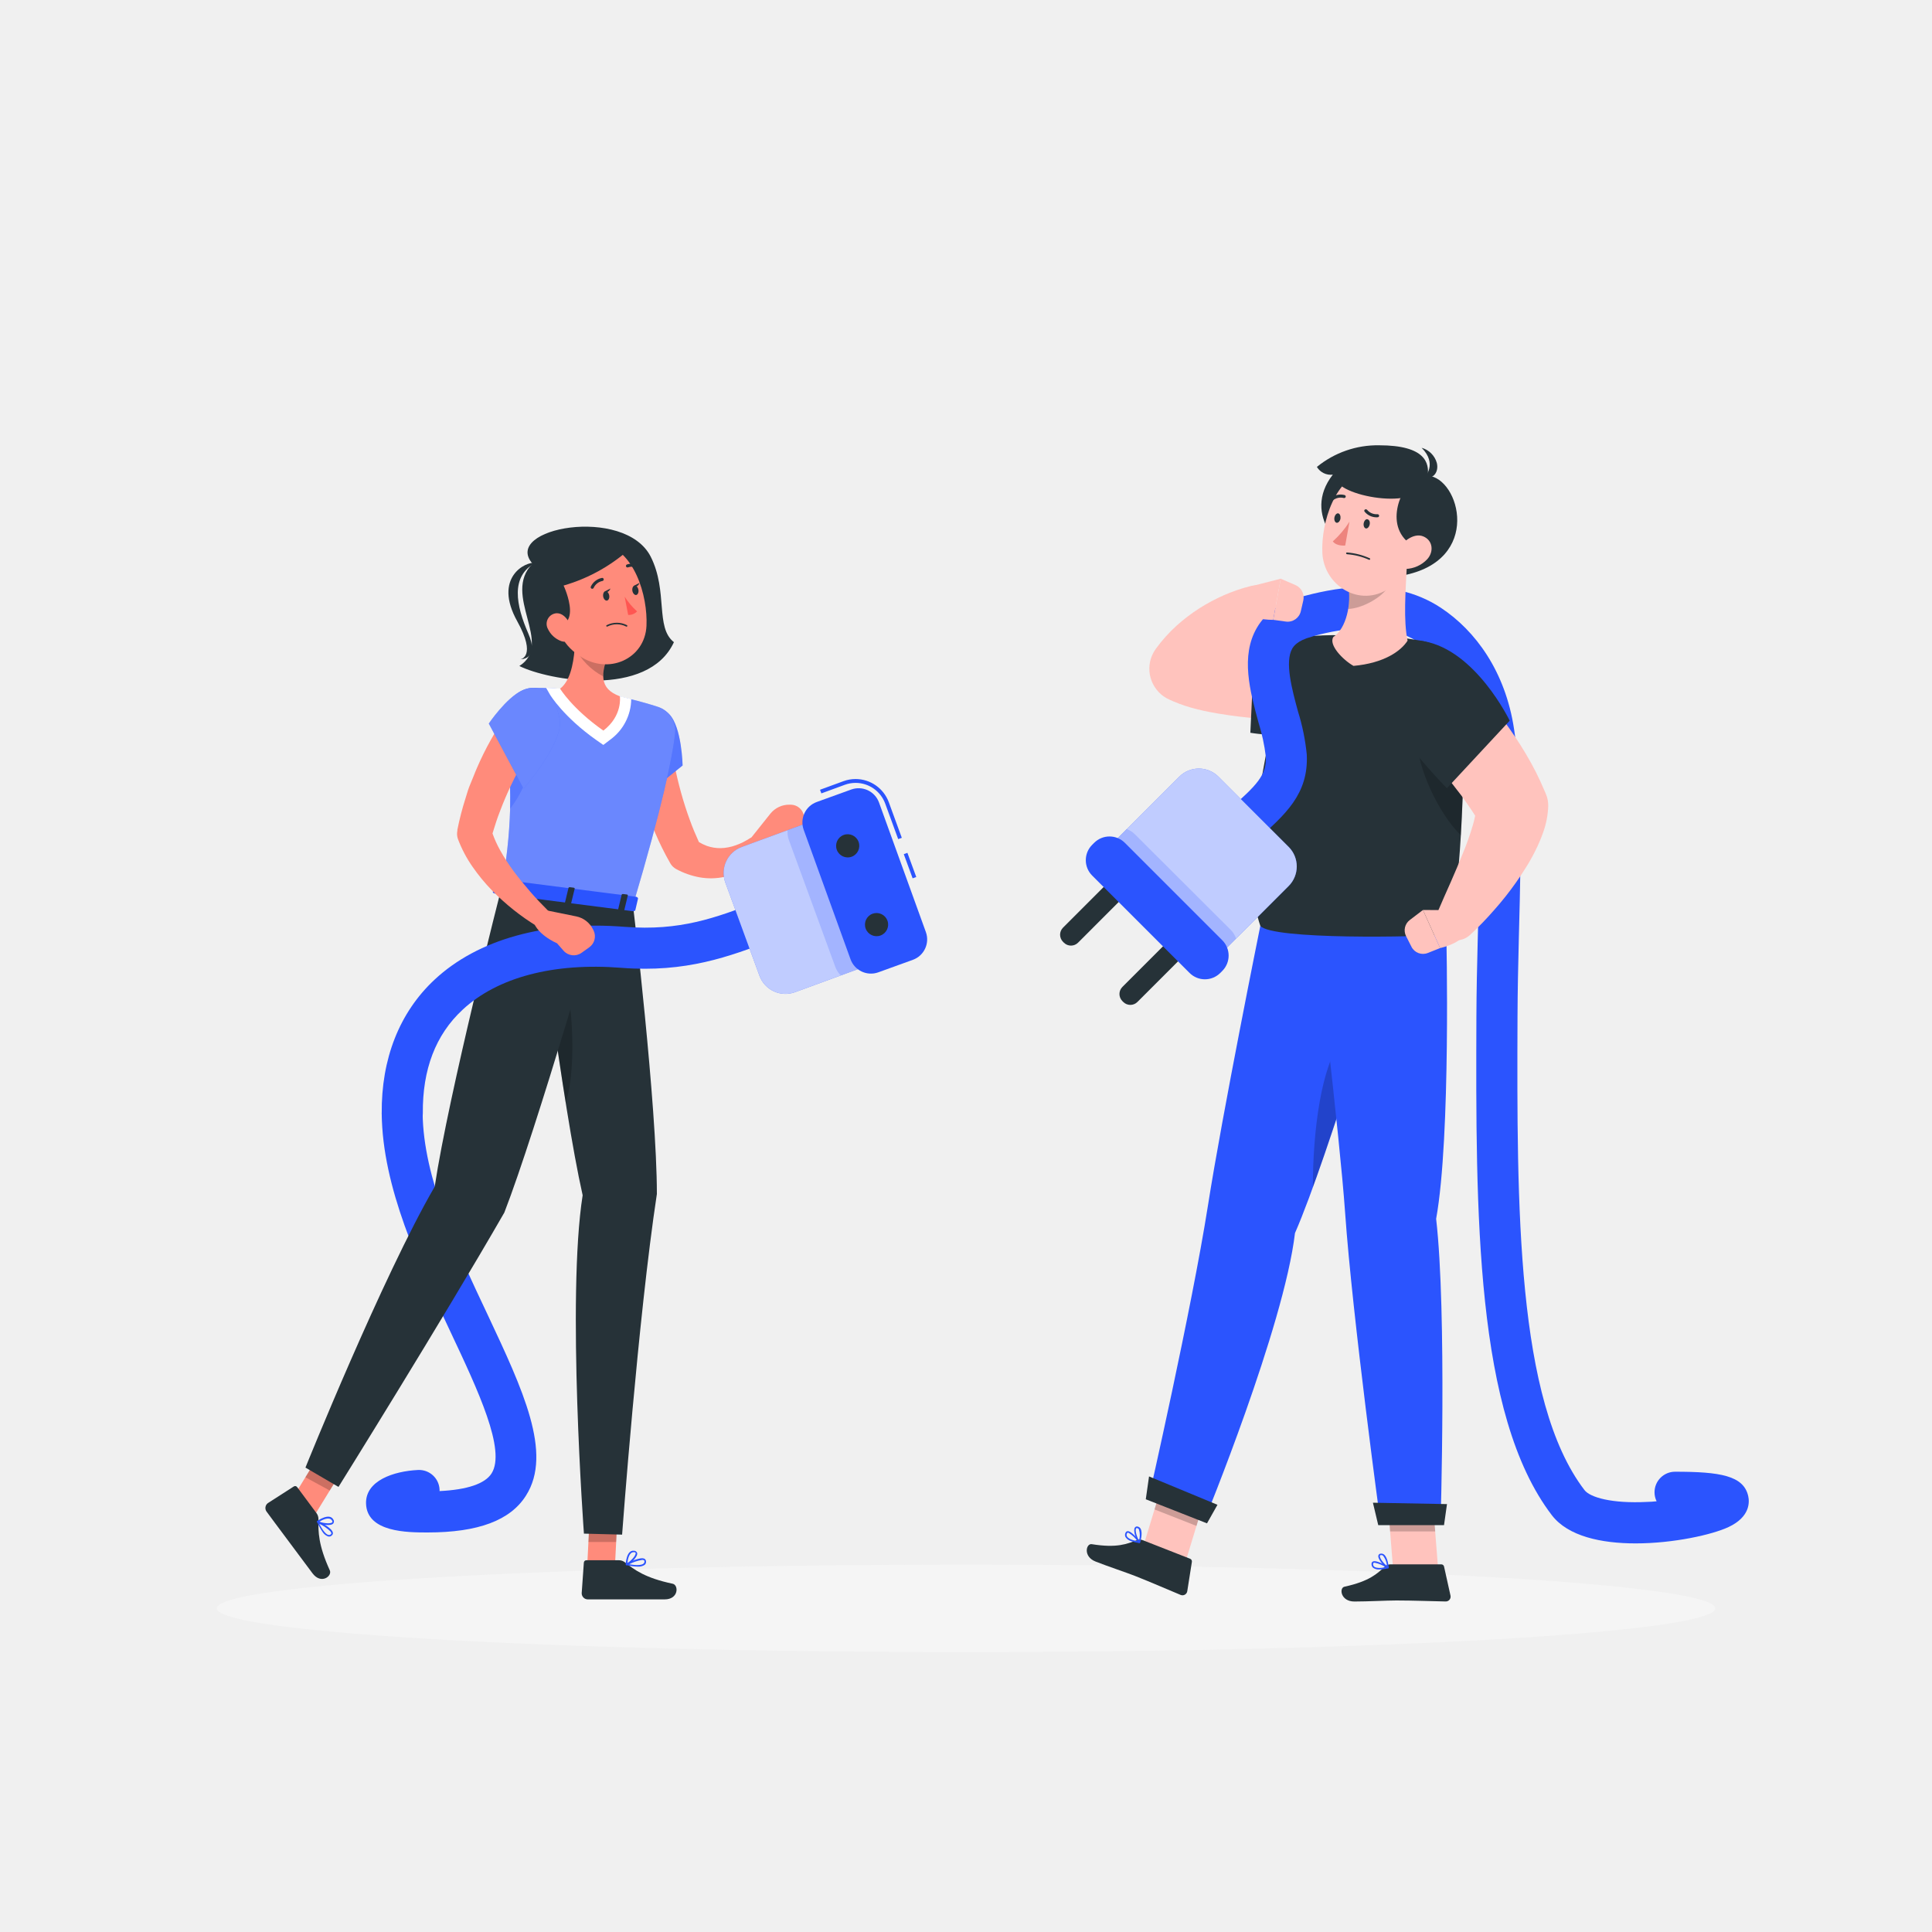
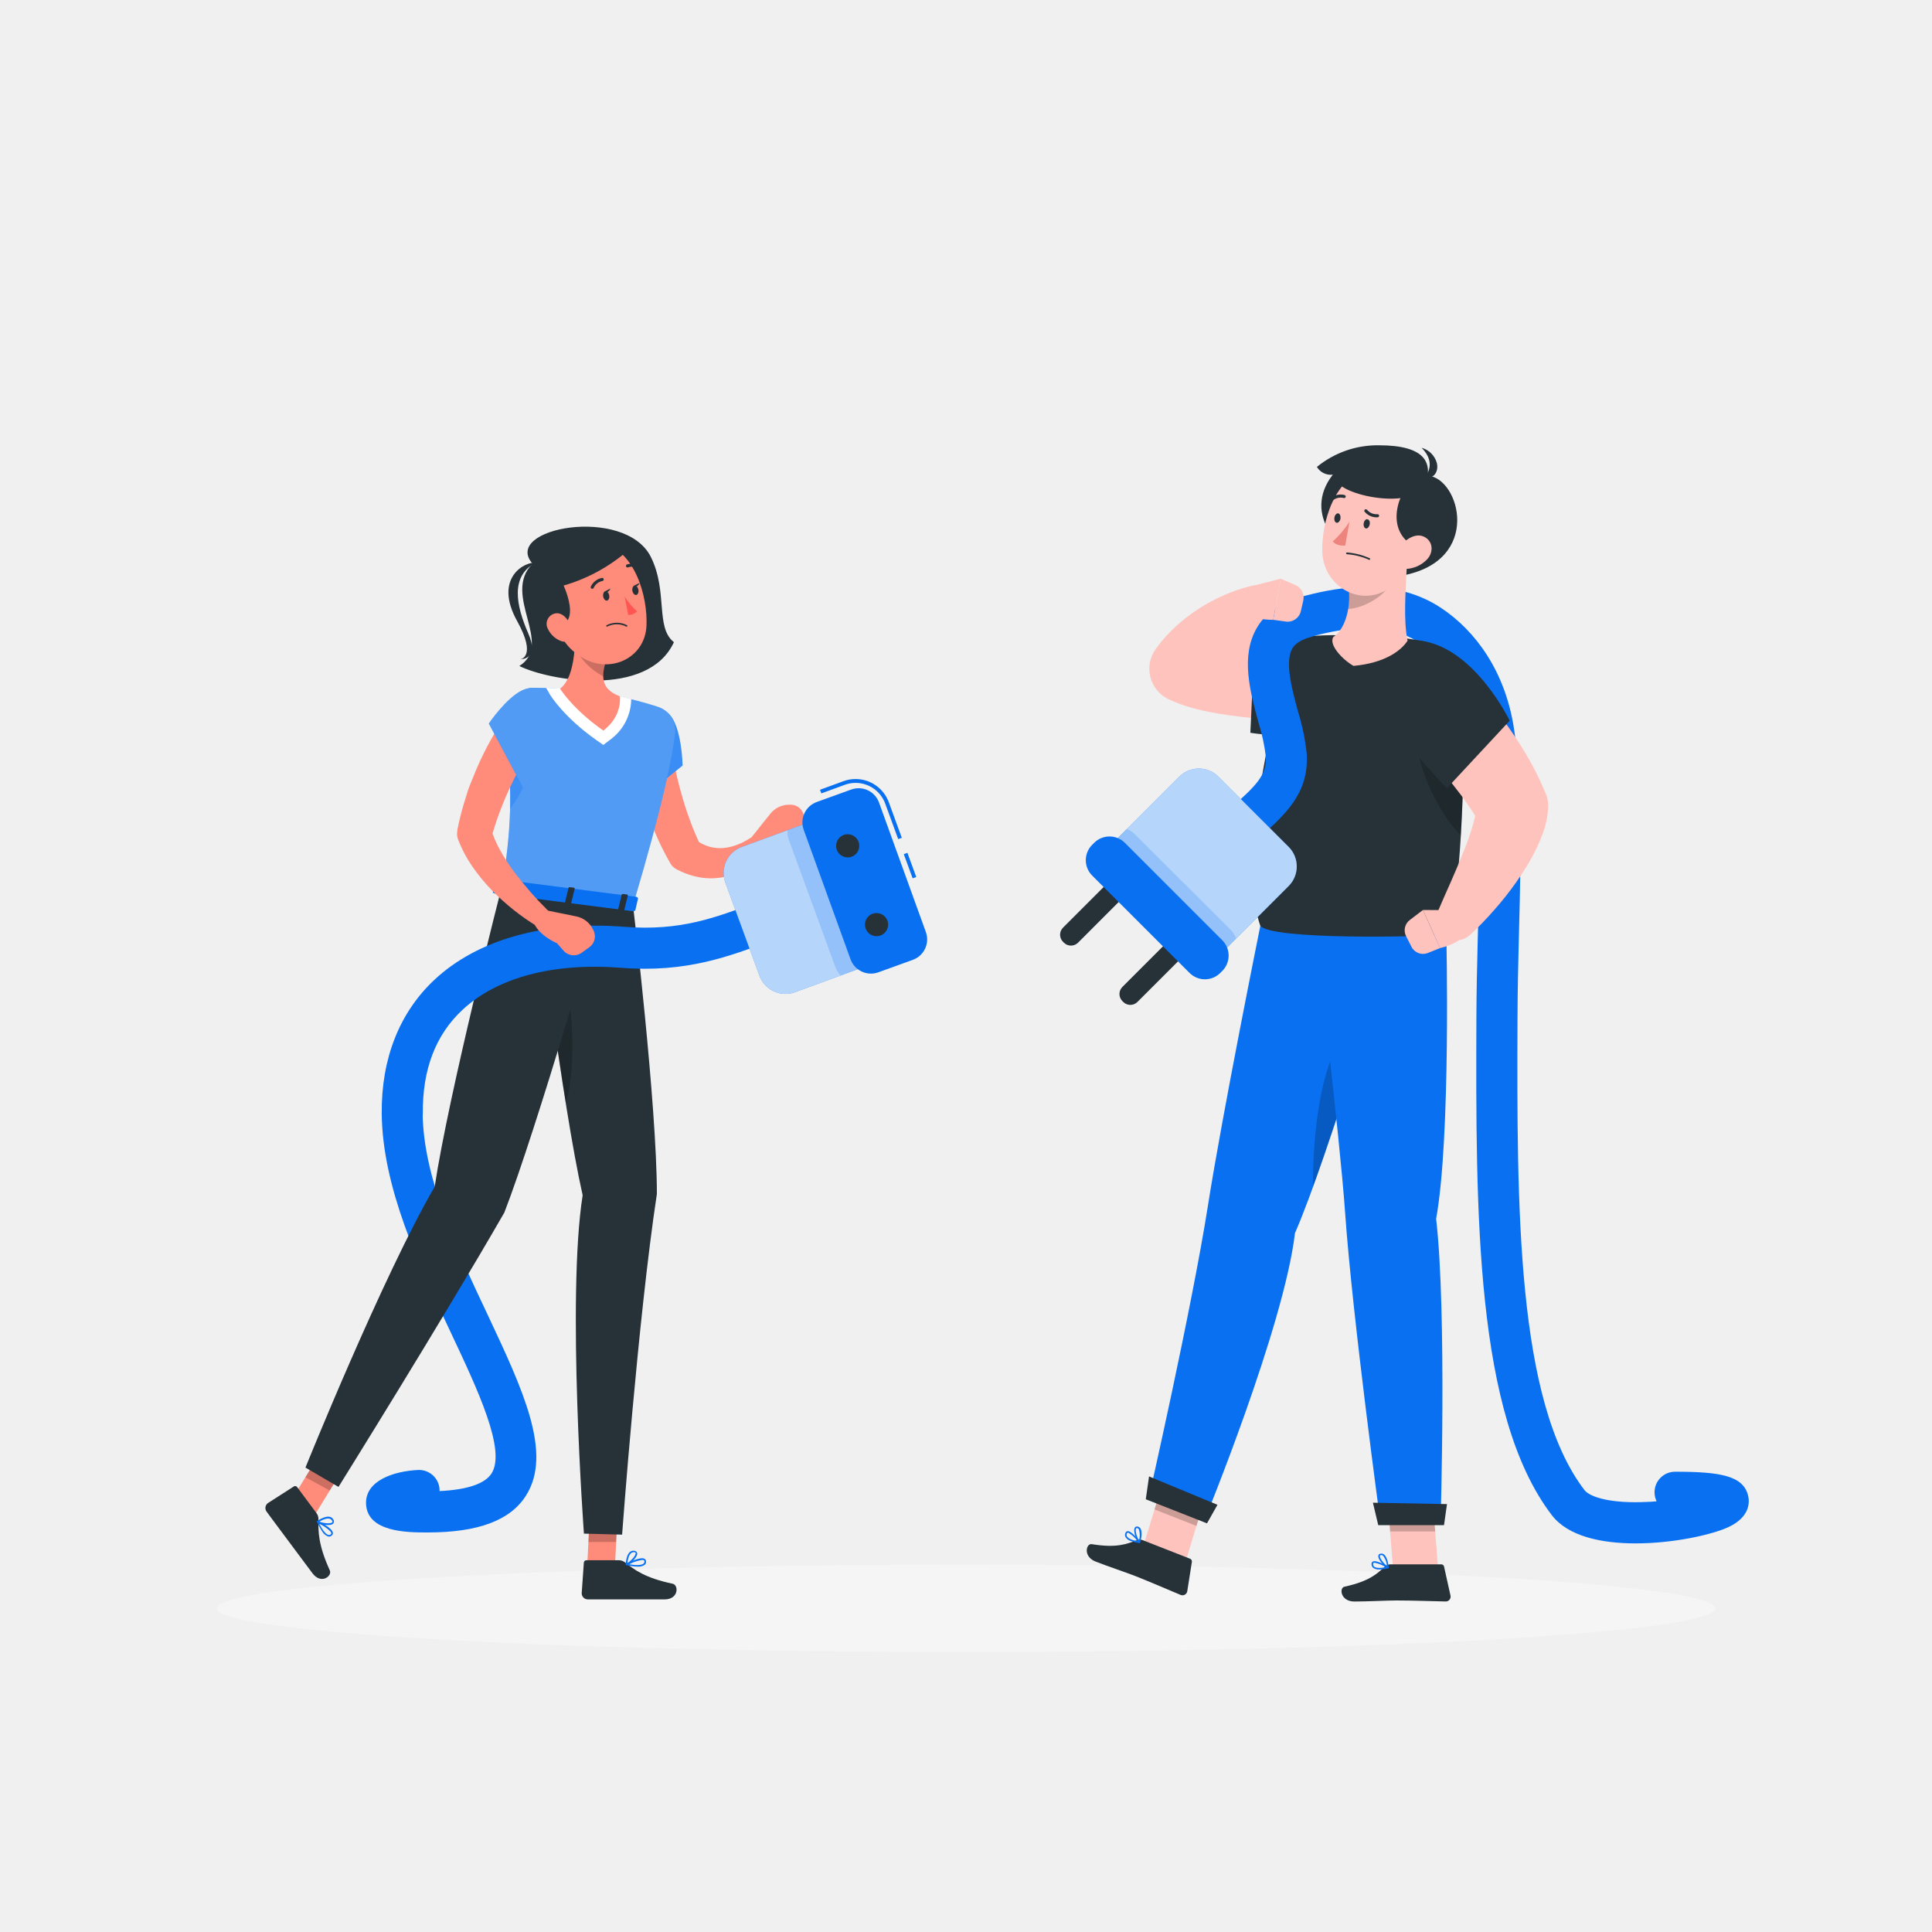
<svg xmlns="http://www.w3.org/2000/svg" viewBox="0 0 500 500">
-   <g id="freepik--Shadow--inject-31">
-     <ellipse id="freepik--path--inject-31" cx="250" cy="416.24" rx="193.89" ry="11.32" style="fill:#f5f5f5" />
+   <g id="freepik--Shadow--inject-93">
+     <ellipse id="freepik--path--inject-93" cx="250" cy="416.24" rx="193.89" ry="11.32" style="fill:#f5f5f5" />
  </g>
-   <g id="freepik--character-1--inject-31">
+   <g id="freepik--character-1--inject-93">
    <path d="M137.82,145.88c-8.06,8.11,5.64,20.7-3.41,26.48,7.39,3.71,33.29,8.42,40-6.17-4.89-3.8-1.49-13.14-6-22.11C161.66,130.78,129.76,136.67,137.82,145.88Z" style="fill:#263238" />
    <path d="M138.55,145.67c-2.51-.42-11,3.8-4.68,15.13,5.09,9.16.85,9.81.85,9.81s5,.14,2-6.67C133.54,156.67,132.05,149.13,138.55,145.67Z" style="fill:#263238" />
    <path d="M198,217.61a2.46,2.46,0,0,0-3.3-1l-.59.31c-.19.1-.55.34-.84.51s-.63.36-.95.52a15.54,15.54,0,0,1-1.95.82,12.28,12.28,0,0,1-3.85.73,10.57,10.57,0,0,1-3.55-.57,12.76,12.76,0,0,1-2.09-1c-.86-1.9-1.68-3.82-2.38-5.8-.85-2.31-1.6-4.67-2.26-7.06s-1.24-4.81-1.72-7.24c-.25-1.21-.47-2.43-.67-3.64l-.27-1.81c-.09-.58-.17-1.24-.22-1.7l0-.2a5,5,0,0,0-10,1c.07.85.13,1.5.22,2.21s.19,1.39.29,2.08c.22,1.38.47,2.74.75,4.1a76.87,76.87,0,0,0,2.1,8c.39,1.32.87,2.62,1.32,3.93s1,2.59,1.57,3.86a72.36,72.36,0,0,0,3.71,7.49l.12.22a3.89,3.89,0,0,0,1.55,1.54,20.26,20.26,0,0,0,6.05,2.14,16.83,16.83,0,0,0,6.56-.14,17.3,17.3,0,0,0,8.09-4.39c.37-.34.72-.69,1-1.06s.62-.72,1-1.24A2.46,2.46,0,0,0,198,217.61Z" style="fill:#ff8b7b" />
    <path d="M204.65,208.25h-.29a6.23,6.23,0,0,0-5,2.34l-4.83,6.06,0,4.14c3.88,1.54,8.8-2.61,8.8-2.61l2.49-.63a3.49,3.49,0,0,0,2.61-3.88l-.36-2.43A3.48,3.48,0,0,0,204.65,208.25Z" style="fill:#ff8b7b" />
-     <path d="M173.23,184.88c3.23,3.32,3.43,13.23,3.43,13.23l-12.92,10.4s-5.31-14.7-2.37-19.89C163.86,184.22,169.11,180.65,173.23,184.88Z" style="fill:#2B54FE" />
+     <path d="M173.23,184.88c3.23,3.32,3.43,13.23,3.43,13.23l-12.92,10.4s-5.31-14.7-2.37-19.89C163.86,184.22,169.11,180.65,173.23,184.88Z" style="fill:#0971F1" />
    <g style="opacity:0.2">
      <path d="M173.23,184.88c3.23,3.32,3.43,13.23,3.43,13.23l-12.92,10.4s-5.31-14.7-2.37-19.89C163.86,184.22,169.11,180.65,173.23,184.88Z" style="fill:#fff" />
    </g>
    <polygon points="151.85 407.67 158.99 408.45 159.97 389.05 152.83 388.26 151.85 407.67" style="fill:#ff8b7b" />
    <path d="M160.16,403.79h-8.39a.65.65,0,0,0-.67.61l-.56,7.93a1.59,1.59,0,0,0,1.55,1.59c3.54,0,3.58,0,8,0H172c3.66,0,3.67-3.71,2.09-4.05-7.11-1.5-9.88-3.58-12.39-5.56A2.5,2.5,0,0,0,160.16,403.79Z" style="fill:#263238" />
    <polygon points="159.97 389.06 159.46 399.06 152.28 399.06 152.83 388.27 159.97 389.06" style="opacity:0.2" />
    <path d="M163.82,234.27S170,286,170,309c-4.87,32-9,88.16-9,88.16l-9.88-.26s-4.49-61.16-.33-87.57c-5.33-23.66-11.91-78.26-11.91-78.26Z" style="fill:#263238" />
    <path d="M144.77,248.67a29.51,29.51,0,0,0-3.42,1.78c1.36,10.21,3.15,23.06,5.05,34.92C149.64,275.61,147.89,254.15,144.77,248.67Z" style="opacity:0.2" />
    <polygon points="74.53 389.66 80.42 393.77 90.58 377.21 84.69 373.1 74.53 389.66" style="fill:#ff8b7b" />
    <path d="M81.91,391.6l-5-6.73a.64.64,0,0,0-.88-.17l-6.7,4.3a1.58,1.58,0,0,0-.35,2.19c2.09,2.85,2.13,2.87,4.76,6.41,1.63,2.17,4.88,6.54,7.12,9.55s5.17.73,4.49-.75c-3-6.59-3-10-2.94-13.24A2.54,2.54,0,0,0,81.91,391.6Z" style="fill:#263238" />
    <polygon points="90.57 377.21 85.34 385.75 79.03 382.31 84.69 373.1 90.57 377.21" style="opacity:0.2" />
-     <path d="M110.66,396.6c-5.11,0-15.75,0-15.93-7.52-.14-5.9,7.16-8.35,13.46-8.65a5.32,5.32,0,0,1,5.57,5.06v.4c7.14-.34,11.76-1.9,13.45-4.56,3.81-6-3.49-21.49-10.54-36.46-8.3-17.61-17.7-37.56-17.88-56.67a5.32,5.32,0,0,1,5.27-5.37h0a5.33,5.33,0,0,1,5.32,5.27c.16,16.78,9,35.61,16.86,52.23,9,19.18,16.85,35.75,9.9,46.7C132.11,393.47,123.76,396.6,110.66,396.6Z" style="fill:#2B54FE" />
+     <path d="M110.66,396.6c-5.11,0-15.75,0-15.93-7.52-.14-5.9,7.16-8.35,13.46-8.65a5.32,5.32,0,0,1,5.57,5.06v.4c7.14-.34,11.76-1.9,13.45-4.56,3.81-6-3.49-21.49-10.54-36.46-8.3-17.61-17.7-37.56-17.88-56.67a5.32,5.32,0,0,1,5.27-5.37h0a5.33,5.33,0,0,1,5.32,5.27c.16,16.78,9,35.61,16.86,52.23,9,19.18,16.85,35.75,9.9,46.7C132.11,393.47,123.76,396.6,110.66,396.6Z" style="fill:#0971F1" />
    <path d="M155.91,233.25s-17.06,59.12-25.39,80.56c-16.14,28.06-42.92,71-42.92,71l-8.55-5s20-49.6,33.45-72.7c3.61-24,17.26-77.26,17.26-77.26Z" style="fill:#263238" />
-     <path d="M83.45,396.43a2.85,2.85,0,0,0,1.48,1.21,1,1,0,0,0,1-.33.7.7,0,0,0,.22-.61c-.12-1.2-3.22-2.76-3.84-3.06a.16.16,0,0,0-.2.07.23.23,0,0,0,0,.25A14.78,14.78,0,0,0,83.45,396.43Zm2.13,0a.83.83,0,0,1,.17.38.24.24,0,0,1-.08.21.69.69,0,0,1-.66.22c-.66-.13-1.53-1.2-2.37-2.89A10.54,10.54,0,0,1,85.58,396.39Z" style="fill:#2B54FE" />
-     <path d="M82.06,394l.06.05c1,.55,3.6,1,4.17.17a.87.87,0,0,0-.05-1c-1-1.77-4,.31-4.13.4a.24.24,0,0,0-.09.2A.33.33,0,0,0,82.06,394Zm3.8-.58a1,1,0,0,1,.08.11c.11.19.13.33.07.41-.33.48-2.25.31-3.37-.13C83.39,393.36,85.14,392.45,85.86,393.42Z" style="fill:#2B54FE" />
-     <path d="M165,405.44a2.89,2.89,0,0,0,1.86-.47,1,1,0,0,0,.31-1,.75.75,0,0,0-.36-.55c-1-.61-4.13.94-4.74,1.26a.17.17,0,0,0-.08.2.27.27,0,0,0,.19.17A13.93,13.93,0,0,0,165,405.44Zm1.24-1.73a.76.76,0,0,1,.41.09c.05,0,.1.07.12.19a.68.68,0,0,1-.22.66c-.49.45-1.87.51-3.73.18A10.42,10.42,0,0,1,166.19,403.71Z" style="fill:#2B54FE" />
-     <path d="M162.18,405.1l.07,0c1-.46,2.95-2.29,2.63-3.24a.87.87,0,0,0-.8-.53c-2-.23-2.14,3.39-2.15,3.54a.24.24,0,0,0,.11.2A.24.24,0,0,0,162.18,405.1Zm1.8-3.4h.14c.21,0,.34.09.37.19.19.55-1.09,2-2.12,2.63C162.46,403.65,162.78,401.7,164,401.7Z" style="fill:#2B54FE" />
-     <path d="M129.76,229.9l34.06,4.36c7.68-25.86,10.21-38.35,10.89-44.36a6.53,6.53,0,0,0-4.52-7c-2-.64-4.58-1.4-7.14-2-.87-.23-1.76-.44-2.63-.64a109.08,109.08,0,0,0-15.46-2c-.77-.07-1.53-.11-2.3-.15-1.51-.08-3-.1-4.36-.1a7.35,7.35,0,0,0-7.33,8c.27,3,.48,5.79.64,8.35.38,6,.5,10.8.41,15A129.36,129.36,0,0,1,129.76,229.9Z" style="fill:#2B54FE" />
+     <path d="M83.45,396.43a2.85,2.85,0,0,0,1.48,1.21,1,1,0,0,0,1-.33.7.7,0,0,0,.22-.61c-.12-1.2-3.22-2.76-3.84-3.06a.16.16,0,0,0-.2.07.23.23,0,0,0,0,.25A14.78,14.78,0,0,0,83.45,396.43Zm2.13,0a.83.83,0,0,1,.17.38.24.24,0,0,1-.08.21.69.69,0,0,1-.66.22c-.66-.13-1.53-1.2-2.37-2.89A10.54,10.54,0,0,1,85.58,396.39Z" style="fill:#0971F1" />
+     <path d="M82.06,394l.06.05c1,.55,3.6,1,4.17.17a.87.87,0,0,0-.05-1c-1-1.77-4,.31-4.13.4a.24.24,0,0,0-.09.2A.33.33,0,0,0,82.06,394Zm3.8-.58a1,1,0,0,1,.08.11c.11.19.13.33.07.41-.33.48-2.25.31-3.37-.13C83.39,393.36,85.14,392.45,85.86,393.42Z" style="fill:#0971F1" />
+     <path d="M165,405.44a2.89,2.89,0,0,0,1.86-.47,1,1,0,0,0,.31-1,.75.75,0,0,0-.36-.55c-1-.61-4.13.94-4.74,1.26a.17.17,0,0,0-.08.2.27.27,0,0,0,.19.17A13.93,13.93,0,0,0,165,405.44Zm1.24-1.73a.76.76,0,0,1,.41.09c.05,0,.1.07.12.19a.68.68,0,0,1-.22.66c-.49.45-1.87.51-3.73.18A10.42,10.42,0,0,1,166.19,403.71Z" style="fill:#0971F1" />
+     <path d="M162.18,405.1l.07,0c1-.46,2.95-2.29,2.63-3.24a.87.87,0,0,0-.8-.53c-2-.23-2.14,3.39-2.15,3.54a.24.24,0,0,0,.11.2A.24.24,0,0,0,162.18,405.1Zm1.8-3.4h.14c.21,0,.34.09.37.19.19.55-1.09,2-2.12,2.63C162.46,403.65,162.78,401.7,164,401.7Z" style="fill:#0971F1" />
+     <path d="M129.76,229.9l34.06,4.36c7.68-25.86,10.21-38.35,10.89-44.36a6.53,6.53,0,0,0-4.52-7c-2-.64-4.58-1.4-7.14-2-.87-.23-1.76-.44-2.63-.64a109.08,109.08,0,0,0-15.46-2c-.77-.07-1.53-.11-2.3-.15-1.51-.08-3-.1-4.36-.1a7.35,7.35,0,0,0-7.33,8c.27,3,.48,5.79.64,8.35.38,6,.5,10.8.41,15A129.36,129.36,0,0,1,129.76,229.9Z" style="fill:#0971F1" />
    <g style="opacity:0.3">
      <path d="M129.76,229.9l34.06,4.36c7.68-25.86,10.21-38.35,10.89-44.36a6.53,6.53,0,0,0-4.52-7c-2-.64-4.58-1.4-7.14-2-.87-.23-1.76-.44-2.63-.64a109.08,109.08,0,0,0-15.46-2c-.77-.07-1.53-.11-2.3-.15-1.51-.08-3-.1-4.36-.1a7.35,7.35,0,0,0-7.33,8c.27,3,.48,5.79.64,8.35.38,6,.5,10.8.41,15A129.36,129.36,0,0,1,129.76,229.9Z" style="fill:#fff" />
    </g>
-     <path d="M132,209.32c4.5-5.82,6.13-12.48,4.67-16.15l-5.08,1.14C132,200.29,132.11,205.11,132,209.32Z" style="fill:#2B54FE;opacity:0.3" />
+     <path d="M132,209.32c4.5-5.82,6.13-12.48,4.67-16.15l-5.08,1.14C132,200.29,132.11,205.11,132,209.32Z" style="fill:#0971F1;opacity:0.3" />
    <path d="M163.05,180.84c-.88-.23-1.76-.44-2.63-.64a110.65,110.65,0,0,0-15.47-2c-.77-.06-1.53-.1-2.29-.14l-1.33-.06,1,1.75c.14.24,3.54,5.8,12,11.78l1.81,1.26,1.74-1.33a13.14,13.14,0,0,0,5.48-10.53Z" style="fill:#fff" />
    <path d="M148.71,167.92c-.32,4.21-1.31,8.5-3.76,10.3,0,0,3.12,5.19,11.2,10.86,5.06-3.87,4.27-8.88,4.27-8.88-5.38-2-5-5.73-2.73-11.68l-4.2-2.26A2.75,2.75,0,0,0,148.71,167.92Z" style="fill:#ff8b7b" />
    <path d="M153.49,166.26a2.75,2.75,0,0,0-4.73,1.28,17,17,0,0,0,7.35,7.51,18.21,18.21,0,0,1,1.57-6.53Z" style="opacity:0.2" />
    <path d="M142.17,154.72c2.09,8.13,2.8,11.61,7.77,15,7.47,5.14,17,.8,17.37-7.78.35-7.73-3.12-19.73-11.8-21.45A11.45,11.45,0,0,0,142.17,154.72Z" style="fill:#ff8b7b" />
    <path d="M162.86,142.17a43.9,43.9,0,0,1-17,9.37s6.21,13.21-5.41,9.88c-3.37-11.25,0-17.09,3-19.84C152.69,138.58,159.19,137.58,162.86,142.17Z" style="fill:#263238" />
    <path d="M141.78,162.73a6.14,6.14,0,0,0,3.44,3.18c2,.72,3.19-1,2.76-3-.39-1.79-1.91-4.33-4-4.2A2.75,2.75,0,0,0,141.78,162.73Z" style="fill:#ff8b7b" />
-     <path d="M129.51,227.84l-1.93,2.85c-.15.22.1.5.49.55l35.72,4.58c.31,0,.58-.08.63-.27l.7-3c0-.21-.2-.42-.53-.47l-34.5-4.42A.6.6,0,0,0,129.51,227.84Z" style="fill:#2B54FE" />
+     <path d="M129.51,227.84l-1.93,2.85c-.15.22.1.5.49.55l35.72,4.58c.31,0,.58-.08.63-.27l.7-3c0-.21-.2-.42-.53-.47l-34.5-4.42A.6.6,0,0,0,129.51,227.84Z" style="fill:#0971F1" />
    <path d="M133.64,232.29l-.92-.12c-.18,0-.31-.14-.28-.25l.94-3.91a.33.33,0,0,1,.38-.16l.93.12c.18,0,.31.13.28.25l-.94,3.9C134,232.24,133.83,232.31,133.64,232.29Z" style="fill:#263238" />
    <path d="M161.15,235.81l-.92-.11c-.18,0-.31-.14-.28-.26l.94-3.9c0-.11.2-.19.38-.17l.93.12c.18,0,.31.14.28.25l-.94,3.91C161.51,235.76,161.34,235.84,161.15,235.81Z" style="fill:#263238" />
    <path d="M147.4,234.05l-.92-.12c-.19,0-.32-.13-.29-.25l.94-3.9c0-.12.2-.19.39-.17l.92.12c.18,0,.31.14.29.25l-.95,3.91C147.76,234,147.58,234.07,147.4,234.05Z" style="fill:#263238" />
    <path d="M156.1,154.37c.12.67.58,1.15,1,1.06s.69-.69.56-1.36-.59-1.15-1-1.06S156,153.7,156.1,154.37Z" style="fill:#263238" />
    <path d="M163.66,152.92c.13.67.59,1.14,1,1.06s.69-.7.56-1.37-.59-1.14-1-1.06S163.54,152.25,163.66,152.92Z" style="fill:#263238" />
    <path d="M164,151.63l1.52-.78S165,152.27,164,151.63Z" style="fill:#263238" />
    <path d="M161.66,154.42a18.53,18.53,0,0,0,3.21,3.81,2.91,2.91,0,0,1-2.3.91Z" style="fill:#ff5652" />
    <path d="M156.94,161.84a.2.2,0,0,0,.24.31,5.37,5.37,0,0,1,4.88,0,.2.2,0,0,0,.27-.07.21.21,0,0,0-.06-.28,5.78,5.78,0,0,0-5.27,0S157,161.82,156.94,161.84Z" style="fill:#263238" />
    <path d="M153.49,152.31a.36.36,0,0,0,.14-.16,3.17,3.17,0,0,1,2.26-1.79.4.4,0,0,0,.35-.45.39.39,0,0,0-.44-.35,4,4,0,0,0-2.89,2.24.4.4,0,0,0,.58.51Z" style="fill:#263238" />
    <path d="M165.91,147.24l.05-.05a.4.4,0,0,0-.1-.56,4,4,0,0,0-3.62-.54.41.41,0,0,0-.22.52.4.4,0,0,0,.52.22,3.16,3.16,0,0,1,2.86.46A.39.39,0,0,0,165.91,147.24Z" style="fill:#263238" />
    <path d="M156.47,153.08l1.52-.77S157.4,153.72,156.47,153.08Z" style="fill:#263238" />
-     <path d="M104.11,293.47a5.32,5.32,0,0,1-5.32-5.27c-.14-14.2,4.59-26.19,13.68-34.67,11.19-10.44,28.64-15.29,49.16-13.67,14.39,1.14,23.62-2.36,34.3-6.43,1.76-.66,3.53-1.34,5.35-2a5.32,5.32,0,1,1,3.64,10c-1.77.64-3.49,1.3-5.2,1.95-10.89,4.14-22.14,8.41-38.93,7.09-17.5-1.39-32.08,2.46-41.06,10.84-7,6.48-10.41,15.49-10.3,26.79a5.32,5.32,0,0,1-5.27,5.37Z" style="fill:#2B54FE" />
-     <path d="M191.21,215.28H214a7.17,7.17,0,0,1,7.17,7.17v25.69a7.17,7.17,0,0,1-7.17,7.17H191.21a0,0,0,0,1,0,0v-40A0,0,0,0,1,191.21,215.28Z" transform="translate(480.74 385.31) rotate(159.88)" style="fill:#2B54FE" />
+     <path d="M104.11,293.47a5.32,5.32,0,0,1-5.32-5.27c-.14-14.2,4.59-26.19,13.68-34.67,11.19-10.44,28.64-15.29,49.16-13.67,14.39,1.14,23.62-2.36,34.3-6.43,1.76-.66,3.53-1.34,5.35-2a5.32,5.32,0,1,1,3.64,10c-1.77.64-3.49,1.3-5.2,1.95-10.89,4.14-22.14,8.41-38.93,7.09-17.5-1.39-32.08,2.46-41.06,10.84-7,6.48-10.41,15.49-10.3,26.79a5.32,5.32,0,0,1-5.27,5.37Z" style="fill:#0971F1" />
+     <path d="M191.21,215.28H214a7.17,7.17,0,0,1,7.17,7.17v25.69a7.17,7.17,0,0,1-7.17,7.17H191.21a0,0,0,0,1,0,0v-40A0,0,0,0,1,191.21,215.28Z" transform="translate(480.74 385.31) rotate(159.88)" style="fill:#0971F1" />
    <path d="M191.21,215.28H214a7.17,7.17,0,0,1,7.17,7.17v25.69a7.17,7.17,0,0,1-7.17,7.17H191.21a0,0,0,0,1,0,0v-40A0,0,0,0,1,191.21,215.28Z" transform="translate(480.74 385.31) rotate(159.88)" style="fill:#fff;opacity:0.7" />
-     <path d="M203.84,214.84l9.55-3.49,13.76,37.58-9.55,3.5a5.77,5.77,0,0,1-1.42-2.2l-12-32.79A5.7,5.7,0,0,1,203.84,214.84Z" style="fill:#2B54FE;opacity:0.2" />
-     <rect x="235" y="220.7" width="1" height="6.66" transform="translate(-62.68 94.66) rotate(-20.12)" style="fill:#2B54FE" />
-     <path d="M232.45,217.16l-3.37-9.22a8.16,8.16,0,0,0-7.65-5.33,8,8,0,0,0-2.78.49l-6.08,2.23-.35-.94,6.09-2.23a9,9,0,0,1,3.12-.55,9.18,9.18,0,0,1,8.59,6l3.37,9.22Z" style="fill:#2B54FE" />
-     <rect x="212.75" y="205.65" width="20.74" height="46.89" rx="5.62" transform="matrix(-0.94, 0.34, -0.34, -0.94, 511.43, 367.47)" style="fill:#2B54FE" />
+     <path d="M203.84,214.84l9.55-3.49,13.76,37.58-9.55,3.5a5.77,5.77,0,0,1-1.42-2.2l-12-32.79A5.7,5.7,0,0,1,203.84,214.84Z" style="fill:#0971F1;opacity:0.2" />
+     <rect x="235" y="220.7" width="1" height="6.66" transform="translate(-62.68 94.66) rotate(-20.12)" style="fill:#0971F1" />
+     <path d="M232.45,217.16l-3.37-9.22a8.16,8.16,0,0,0-7.65-5.33,8,8,0,0,0-2.78.49l-6.08,2.23-.35-.94,6.09-2.23a9,9,0,0,1,3.12-.55,9.18,9.18,0,0,1,8.59,6l3.37,9.22Z" style="fill:#0971F1" />
+     <rect x="212.75" y="205.65" width="20.74" height="46.89" rx="5.62" transform="matrix(-0.94, 0.34, -0.34, -0.94, 511.43, 367.47)" style="fill:#0971F1" />
    <path d="M222.2,217.87a3,3,0,1,1-3.84-1.79A3,3,0,0,1,222.2,217.87Z" style="fill:#263238" />
    <path d="M229.67,238.26a3,3,0,1,1-3.85-1.79A3,3,0,0,1,229.67,238.26Z" style="fill:#263238" />
    <path d="M142,235.85l-.08-.09c-1.56-1.56-3.21-3.26-4.7-5s-2.95-3.48-4.28-5.28a49.41,49.41,0,0,1-3.55-5.51,28.72,28.72,0,0,1-1.93-4.27c.6-2,1.24-4,2-5.92.87-2.31,1.85-4.58,2.92-6.82s2.21-4.44,3.44-6.59c.6-1.08,1.23-2.15,1.88-3.2l1-1.54c.31-.5.68-1,.94-1.43l.11-.16a5,5,0,0,0-8.16-5.77c-.5.68-.88,1.22-1.28,1.81s-.76,1.18-1.14,1.77c-.73,1.18-1.44,2.37-2.12,3.58a79,79,0,0,0-3.67,7.44c-.56,1.26-1,2.55-1.57,3.84s-.95,2.6-1.35,3.94a73.83,73.83,0,0,0-2.09,8.09l0,.23a4,4,0,0,0,.15,2.19,32.78,32.78,0,0,0,3.83,7.24,48.22,48.22,0,0,0,4.94,6,61.7,61.7,0,0,0,5.59,5.05,59.47,59.47,0,0,0,6.17,4.31,2.48,2.48,0,0,0,3-3.9Z" style="fill:#ff8b7b" />
    <path d="M153.62,240.82l-.13-.26a6.2,6.2,0,0,0-4.37-3.4l-7.59-1.54-3.71,1.85c.4,4.16,6.34,6.65,6.34,6.65l1.69,1.93a3.5,3.5,0,0,0,4.64.55l2-1.43A3.48,3.48,0,0,0,153.62,240.82Z" style="fill:#ff8b7b" />
-     <path d="M135.19,178.65c-4.21,1.93-8.69,8.61-8.69,8.61l9,16.85s10.23-11.79,9.37-17.69C144.17,181.41,140.55,176.19,135.19,178.65Z" style="fill:#2B54FE" />
+     <path d="M135.19,178.65c-4.21,1.93-8.69,8.61-8.69,8.61l9,16.85s10.23-11.79,9.37-17.69C144.17,181.41,140.55,176.19,135.19,178.65Z" style="fill:#0971F1" />
    <g style="opacity:0.3">
      <path d="M135.19,178.65c-4.21,1.93-8.69,8.61-8.69,8.61l9,16.85s10.23-11.79,9.37-17.69C144.17,181.41,140.55,176.19,135.19,178.65Z" style="fill:#fff" />
    </g>
  </g>
-   <g id="freepik--character-2--inject-31">
-     <path d="M423.29,399.43c-8.81,0-17.47-1.81-21.67-7.29-19.88-26-19.7-78.3-19.53-128.91.1-27.25,2.25-53-.78-73-1.78-11.79-8-19.88-14.28-24.06-9.32-6.16-22.12-2.85-27.59-1.44a5.32,5.32,0,1,1-2.66-10.3c6.83-1.77,22.85-5.9,36.11,2.86,8.95,5.91,16.69,16.46,18.94,31.35,3.15,20.8,1,46.93.9,74.59-.17,48.83-.34,99.32,17.34,122.41,1.43,1.86,7,3.53,16.25,3.05.82,0,1.62-.09,2.41-.16a5.22,5.22,0,0,1-.54-2.33,5.32,5.32,0,0,1,5.32-5.32c11.63,0,17.75,1,18.93,6.32.34,1.53.52,5.37-5.1,8C443.14,397.17,433.12,399.43,423.29,399.43Z" style="fill:#2B54FE" />
+   <g id="freepik--character-2--inject-93">
+     <path d="M423.29,399.43c-8.81,0-17.47-1.81-21.67-7.29-19.88-26-19.7-78.3-19.53-128.91.1-27.25,2.25-53-.78-73-1.78-11.79-8-19.88-14.28-24.06-9.32-6.16-22.12-2.85-27.59-1.44a5.32,5.32,0,1,1-2.66-10.3c6.83-1.77,22.85-5.9,36.11,2.86,8.95,5.91,16.69,16.46,18.94,31.35,3.15,20.8,1,46.93.9,74.59-.17,48.83-.34,99.32,17.34,122.41,1.43,1.86,7,3.53,16.25,3.05.82,0,1.62-.09,2.41-.16a5.22,5.22,0,0,1-.54-2.33,5.32,5.32,0,0,1,5.32-5.32c11.63,0,17.75,1,18.93,6.32.34,1.53.52,5.37-5.1,8C443.14,397.17,433.12,399.43,423.29,399.43Z" style="fill:#0971F1" />
    <polygon points="306.87 404.02 296.02 399.75 301.74 380.94 312.6 385.2 306.87 404.02" style="fill:#ffc3bd" />
    <path d="M295.76,398.6,308,403.4a.75.75,0,0,1,.46.8l-1.2,7.62a1.25,1.25,0,0,1-1.7.95c-3.07-1.27-7.88-3.37-11.77-4.9-2.39-.94-6.94-2.44-10.25-3.74s-2.45-4.74-1-4.5c6.59,1.06,9.11-.07,11.74-1.05A2,2,0,0,1,295.76,398.6Z" style="fill:#263238" />
    <polygon points="312.6 385.21 301.74 380.94 298.79 390.64 309.65 394.91 312.6 385.21" style="opacity:0.2" />
-     <path d="M326.17,239.61s-9.82,48.54-13.57,72.48c-4.22,26.83-15.37,75.84-15.37,75.84l14.43,5.67s20.61-50.18,23.48-74.48c8.65-19.75,25.85-77.87,25.85-77.87Z" style="fill:#2B54FE" />
+     <path d="M326.17,239.61s-9.82,48.54-13.57,72.48c-4.22,26.83-15.37,75.84-15.37,75.84l14.43,5.67s20.61-50.18,23.48-74.48c8.65-19.75,25.85-77.87,25.85-77.87Z" style="fill:#0971F1" />
    <polygon points="296.53 388.01 312.37 394.24 315.08 389.44 297.37 382.1 296.53 388.01" style="fill:#263238" />
-     <path d="M292.65,398.81a2.59,2.59,0,0,1-1.36-1,1.24,1.24,0,0,1,0-1.14.62.62,0,0,1,.52-.4c1.05-.11,3,2.45,3.19,2.75a.2.2,0,0,1,0,.22.2.2,0,0,1-.2.09A10.18,10.18,0,0,1,292.65,398.81Zm-.53-2.09a.5.5,0,0,0-.26-.05c-.06,0-.13,0-.2.17a.8.8,0,0,0,0,.78c.29.53,1.29,1,2.74,1.24A7.86,7.86,0,0,0,292.12,396.72Z" style="fill:#2B54FE" />
-     <path d="M294.78,399.32a.16.16,0,0,1-.08-.06c-.64-.76-1.54-3.11-1-3.92a.66.66,0,0,1,.79-.25,1.1,1.1,0,0,1,.7.55c.62,1.11-.08,3.45-.11,3.55a.21.21,0,0,1-.16.14A.14.14,0,0,1,294.78,399.32Zm-.34-3.82-.08,0c-.26-.06-.32,0-.35.09-.3.48.19,2.18.76,3.11a4.82,4.82,0,0,0,0-2.84A.7.7,0,0,0,294.44,395.5Z" style="fill:#2B54FE" />
+     <path d="M292.65,398.81a2.59,2.59,0,0,1-1.36-1,1.24,1.24,0,0,1,0-1.14.62.62,0,0,1,.52-.4c1.05-.11,3,2.45,3.19,2.75a.2.2,0,0,1,0,.22.2.2,0,0,1-.2.09A10.18,10.18,0,0,1,292.65,398.81Zm-.53-2.09a.5.5,0,0,0-.26-.05c-.06,0-.13,0-.2.17a.8.8,0,0,0,0,.78c.29.53,1.29,1,2.74,1.24A7.86,7.86,0,0,0,292.12,396.72Z" style="fill:#0971F1" />
+     <path d="M294.78,399.32a.16.16,0,0,1-.08-.06c-.64-.76-1.54-3.11-1-3.92a.66.66,0,0,1,.79-.25,1.1,1.1,0,0,1,.7.55c.62,1.11-.08,3.45-.11,3.55a.21.21,0,0,1-.16.14A.14.14,0,0,1,294.78,399.32Zm-.34-3.82-.08,0c-.26-.06-.32,0-.35.09-.3.48.19,2.18.76,3.11a4.82,4.82,0,0,0,0-2.84A.7.7,0,0,0,294.44,395.5Z" style="fill:#0971F1" />
    <path d="M347.34,269c-5.44,6.74-7.59,23.92-7.57,38.24,3.67-10.11,7.88-22.95,11.58-34.61Z" style="opacity:0.2" />
    <polygon points="372.17 405.83 360.51 405.83 358.96 386.23 370.62 386.23 372.17 405.83" style="fill:#ffc3bd" />
    <path d="M359.85,404.85H373a.73.73,0,0,1,.72.58l1.67,7.52a1.25,1.25,0,0,1-1.24,1.51c-3.32-.06-8.55-.26-12.73-.26-2.58,0-7.36.27-10.91.27s-4-3.51-2.57-3.83c6.53-1.43,8.47-3.39,10.55-5.27A2.06,2.06,0,0,1,359.85,404.85Z" style="fill:#263238" />
    <polygon points="370.62 386.23 358.95 386.23 359.76 396.34 371.43 396.34 370.62 386.23" style="opacity:0.2" />
-     <path d="M340.29,240.22s6.46,54.09,7.82,73.56c1.89,27.1,9.2,80.6,9.2,80.6h15.5s1.66-54.64-1.14-78.95c3.86-21.21,2.64-73.58,2.64-73.58Z" style="fill:#2B54FE" />
+     <path d="M340.29,240.22s6.46,54.09,7.82,73.56c1.89,27.1,9.2,80.6,9.2,80.6h15.5s1.66-54.64-1.14-78.95c3.86-21.21,2.64-73.58,2.64-73.58Z" style="fill:#0971F1" />
    <polygon points="356.69 394.71 373.71 394.71 374.48 389.26 355.31 388.9 356.69 394.71" style="fill:#263238" />
-     <path d="M357,406.18a2.58,2.58,0,0,1-1.63-.43,1.25,1.25,0,0,1-.42-1.06.64.64,0,0,1,.35-.57c.94-.48,3.67,1.2,4,1.39a.2.2,0,0,1,.1.2.23.23,0,0,1-.16.17A10,10,0,0,1,357,406.18Zm-1.26-1.75a.53.53,0,0,0-.26.05c-.05,0-.11.08-.12.23a.8.8,0,0,0,.27.73c.46.39,1.57.44,3,.15A8.08,8.08,0,0,0,355.77,404.43Z" style="fill:#2B54FE" />
-     <path d="M359.2,405.88l-.1,0c-.87-.48-2.57-2.33-2.39-3.28a.65.65,0,0,1,.64-.52,1.07,1.07,0,0,1,.85.25c1,.81,1.19,3.25,1.2,3.35a.22.22,0,0,1-.09.19A.23.23,0,0,1,359.2,405.88Zm-1.71-3.43h-.09c-.26,0-.28.16-.29.21-.11.55,1,2,1.84,2.62a4.86,4.86,0,0,0-1-2.66A.75.75,0,0,0,357.49,402.45Z" style="fill:#2B54FE" />
+     <path d="M357,406.18a2.58,2.58,0,0,1-1.63-.43,1.25,1.25,0,0,1-.42-1.06.64.64,0,0,1,.35-.57c.94-.48,3.67,1.2,4,1.39a.2.2,0,0,1,.1.2.23.23,0,0,1-.16.17A10,10,0,0,1,357,406.18Zm-1.26-1.75a.53.53,0,0,0-.26.05c-.05,0-.11.08-.12.23a.8.8,0,0,0,.27.73c.46.39,1.57.44,3,.15A8.08,8.08,0,0,0,355.77,404.43Z" style="fill:#0971F1" />
+     <path d="M359.2,405.88l-.1,0c-.87-.48-2.57-2.33-2.39-3.28a.65.65,0,0,1,.64-.52,1.07,1.07,0,0,1,.85.25c1,.81,1.19,3.25,1.2,3.35a.22.22,0,0,1-.09.19A.23.23,0,0,1,359.2,405.88Zm-1.71-3.43h-.09c-.26,0-.28.16-.29.21-.11.55,1,2,1.84,2.62a4.86,4.86,0,0,0-1-2.66A.75.75,0,0,0,357.49,402.45Z" style="fill:#0971F1" />
    <path d="M345.64,165.63h0l-9.34-.12c-3.14,0-6.26-.1-9.35-.15-.94,0-1.86-.06-2.79-.1.06,0,.1-.11.15-.16.66-.7,1.32-1.42,2-2.11q.51-.54,1-1.05c.31-.34.71-.72.92-1l.85-1.08a5.17,5.17,0,0,0-5.42-8.18l-1.85.5c-.57.17-1.14.36-1.71.55-1.12.39-2.22.82-3.31,1.29a49.09,49.09,0,0,0-6.35,3.38,45.63,45.63,0,0,0-5.95,4.53,39.42,39.42,0,0,0-5.31,5.91,9.07,9.07,0,0,0-1,1.72,8.76,8.76,0,0,0,4.52,11.53l.91.4a38.36,38.36,0,0,0,6.36,2.1c1.9.49,3.7.81,5.47,1.11s3.5.54,5.22.75,3.42.37,5.12.51c3.39.3,6.75.45,10.1.55s6.63.1,10.11-.06a10.42,10.42,0,0,0-.34-20.83Z" style="fill:#ffc3bd" />
    <path d="M351.08,183.88c-8.07,9.2-27.49,5.76-27.49,5.76l1.07-22.92a101,101,0,0,1,20.26-2.35C356.32,164.35,357.54,176.5,351.08,183.88Z" style="fill:#263238" />
    <path d="M329.54,176.83c-.48,3.7-1,8.68-1.31,15.38-4.21,21.3-5.78,36.39-2.06,47.4,2.94,3.63,41.25,2.93,48.14,2.23,4-9.9,4.42-38.32,4.89-62.21a13.77,13.77,0,0,0-11.45-13.82,92.49,92.49,0,0,0-26.12-.88A13.76,13.76,0,0,0,329.54,176.83Z" style="fill:#263238" />
    <path d="M366.71,191.37c.13,7.28,5.41,18.91,11.35,24.81.36-6.15.59-12.82.77-19.55Z" style="opacity:0.2" />
    <path d="M400.09,205.52l-.34-.8a76,76,0,0,0-4.89-9.67c-1.78-3-3.7-5.83-5.69-8.56s-4.1-5.34-6.26-7.88c-1.1-1.26-2.19-2.52-3.34-3.74l-1.73-1.82L376,171.19a10.42,10.42,0,0,0-15.08,14.37l.3.33,5.87,6.53c2,2.22,3.91,4.48,5.81,6.73.92,1.13,1.87,2.26,2.73,3.41s1.77,2.26,2.63,3.4c1.24,1.73,2.44,3.45,3.51,5.14a25.68,25.68,0,0,1-.62,2.53,72.68,72.68,0,0,1-2.53,7.14c-1,2.47-2.06,5-3.16,7.49s-2.28,5.09-3.33,7.59l-.1.22a5.26,5.26,0,0,0,8.4,5.91,83,83,0,0,0,6.27-6.48q3-3.37,5.63-7.1c.89-1.25,1.74-2.55,2.58-3.9a45.2,45.2,0,0,0,2.39-4.25,39.75,39.75,0,0,0,2.1-4.92,22.39,22.39,0,0,0,1.28-6.71A7.49,7.49,0,0,0,400.09,205.52Z" style="fill:#ffc3bd" />
    <path d="M368.43,165.94c13.49,2.31,22.28,20.57,22.28,20.57L374.45,204s-9.37-9.54-15-18.38C353.38,176,358.77,164.3,368.43,165.94Z" style="fill:#263238" />
    <path d="M343.79,137.15c-2.26-3.79-3-9,1.14-14.31a4.2,4.2,0,0,1-4.12-2,24.79,24.79,0,0,1,16.09-5.6c12.1,0,13,4.67,12.59,7.86,8.28.53,14.32,22.06-6.67,25.87C350.81,136.32,343.79,137.15,343.79,137.15Z" style="fill:#263238" />
    <path d="M368.73,123.49s3.37-3.44-.82-7.6a5.64,5.64,0,0,1,3.94,3.92C372.44,122.23,370.81,124.17,368.73,123.49Z" style="fill:#263238" />
    <path d="M364.09,146.34c-.32,6.63-.92,14.17.19,19.46-1.72,2.71-6.12,5.83-14,6.53-2.8-1.59-6.5-5.48-5.21-7.48,3.35-2.15,4.77-8.66,3.81-13.53Z" style="fill:#ffc3bd" />
    <path d="M360.25,147.59l-11.39,3.73a17.87,17.87,0,0,1,.05,6.28c3.4-.11,8.11-2.67,9.88-5.07A6.32,6.32,0,0,0,360.25,147.59Z" style="opacity:0.2" />
    <path d="M367.41,135.84c-2.11,8.13-2.93,13-7.91,16.41-7.49,5.13-16.91-.62-17.28-9.21-.32-7.74,3.18-19.74,11.88-21.45A11.46,11.46,0,0,1,367.41,135.84Z" style="fill:#ffc3bd" />
    <path d="M365.73,124.2c-3.57,2.54-8,13.3,1,17.62C374.81,134.72,372.72,124.2,365.73,124.2Z" style="fill:#263238" />
    <path d="M367.79,125.49c1.53-7.08-16.34-10.74-22-2.47C343.87,128,366.71,132.4,367.79,125.49Z" style="fill:#263238" />
    <path d="M354.46,144.47h0a17.28,17.28,0,0,0-5.88-1.49.21.21,0,0,0-.21.22.29.29,0,0,0,.27.24,16.75,16.75,0,0,1,5.64,1.42.24.24,0,0,0,.31-.11A.21.21,0,0,0,354.46,144.47Z" style="fill:#263238" />
    <path d="M369.36,144.73a8,8,0,0,1-5.56,2.51c-2.8.06-3.51-2.61-2.16-4.89,1.22-2,4.14-4.56,6.68-3.54S371.12,142.82,369.36,144.73Z" style="fill:#ffc3bd" />
    <path d="M354.48,135.7c-.13.67-.59,1.15-1,1.06s-.68-.7-.55-1.37.59-1.14,1-1S354.61,135,354.48,135.7Z" style="fill:#263238" />
    <path d="M346.91,134.23c-.13.67-.59,1.14-1,1.06s-.69-.7-.56-1.37.59-1.15,1-1.06S347,133.56,346.91,134.23Z" style="fill:#263238" />
    <path d="M349.25,135a24.53,24.53,0,0,1-4.32,5.11c1,1.33,3.21,1.07,3.21,1.07Z" style="fill:#ed847e" />
    <path d="M353.39,131.81a.43.43,0,0,1,.4.12,3.19,3.19,0,0,0,2.66,1.15.41.41,0,0,1,.46.34.39.39,0,0,1-.34.45,4,4,0,0,1-3.38-1.41.39.39,0,0,1,0-.56A.51.51,0,0,1,353.39,131.81Z" style="fill:#263238" />
    <path d="M344.57,129.59a.36.36,0,0,1-.21-.13.4.4,0,0,1,.07-.57,4,4,0,0,1,3.57-.77.41.41,0,0,1,.26.51.43.43,0,0,1-.51.25h0a3.19,3.19,0,0,0-2.83.64A.35.35,0,0,1,344.57,129.59Z" style="fill:#263238" />
    <path d="M376.85,235.56l-8.59-.06,4.44,9.86s7.33-1.57,6.93-5.55Z" style="fill:#ffc3bd" />
    <path d="M363.89,242.27l1.41,2.78a3.34,3.34,0,0,0,4.21,1.58l3.19-1.27-4.44-9.86-3.41,2.6A3.33,3.33,0,0,0,363.89,242.27Z" style="fill:#ffc3bd" />
-     <path d="M311.46,228.3a5.33,5.33,0,0,1-3.81-9c3.82-3.94,7.27-7,10.31-9.67,7.34-6.47,9.87-9,9.63-13.85a48.72,48.72,0,0,0-1.9-8.82c-2.19-8.05-4.67-17.16-.42-24.47,2.28-3.93,6.15-6.62,11.51-8a5.32,5.32,0,0,1,2.66,10.3c-3.77,1-4.68,2.53-5,3.05-2,3.45-.07,10.59,1.49,16.32a55.55,55.55,0,0,1,2.26,11.1c.5,10.25-5.55,15.59-13.22,22.35-2.89,2.56-6.18,5.46-9.72,9.1A5.29,5.29,0,0,1,311.46,228.3Z" style="fill:#2B54FE" />
+     <path d="M311.46,228.3a5.33,5.33,0,0,1-3.81-9c3.82-3.94,7.27-7,10.31-9.67,7.34-6.47,9.87-9,9.63-13.85a48.72,48.72,0,0,0-1.9-8.82c-2.19-8.05-4.67-17.16-.42-24.47,2.28-3.93,6.15-6.62,11.51-8a5.32,5.32,0,0,1,2.66,10.3c-3.77,1-4.68,2.53-5,3.05-2,3.45-.07,10.59,1.49,16.32a55.55,55.55,0,0,1,2.26,11.1c.5,10.25-5.55,15.59-13.22,22.35-2.89,2.56-6.18,5.46-9.72,9.1A5.29,5.29,0,0,1,311.46,228.3Z" style="fill:#0971F1" />
    <path d="M323.13,151.9l8.32-2.13-1.94,10.64s-7.49.23-8.05-3.72Z" style="fill:#ffc3bd" />
    <path d="M337.29,155.41l-.64,2.78a3.49,3.49,0,0,1-3.88,2.67l-3.26-.45,1.94-10.64,3.82,1.65A3.49,3.49,0,0,1,337.29,155.41Z" style="fill:#ffc3bd" />
    <rect x="289.06" y="203.83" width="5.5" height="46.89" rx="2.59" transform="translate(246.1 -139.77) rotate(44.99)" style="fill:#263238" />
    <rect x="304.41" y="219.18" width="5.5" height="46.89" rx="2.59" transform="translate(261.53 -146.14) rotate(45)" style="fill:#263238" />
-     <path d="M293.18,203h29.39a7.17,7.17,0,0,1,7.17,7.17v25.69a7.17,7.17,0,0,1-7.17,7.17H293.18a0,0,0,0,1,0,0V203a0,0,0,0,1,0,0Z" transform="translate(-66.44 285.55) rotate(-45)" style="fill:#2B54FE" />
+     <path d="M293.18,203h29.39a7.17,7.17,0,0,1,7.17,7.17v25.69a7.17,7.17,0,0,1-7.17,7.17H293.18a0,0,0,0,1,0,0V203a0,0,0,0,1,0,0Z" transform="translate(-66.44 285.55) rotate(-45)" style="fill:#0971F1" />
    <path d="M293.18,203h29.39a7.17,7.17,0,0,1,7.17,7.17v25.69a7.17,7.17,0,0,1-7.17,7.17H293.18a0,0,0,0,1,0,0V203a0,0,0,0,1,0,0Z" transform="translate(-66.44 285.55) rotate(-45)" style="fill:#fff;opacity:0.7" />
-     <path d="M291.58,214.56l-7.2,7.19,28.31,28.31,7.19-7.2a5.74,5.74,0,0,0-1.39-2.22L293.8,216A5.74,5.74,0,0,0,291.58,214.56Z" style="fill:#2B54FE;opacity:0.2" />
-     <rect x="293.5" y="211.51" width="11.97" height="46.89" rx="5.62" transform="translate(-78.42 280.59) rotate(-45)" style="fill:#2B54FE" />
+     <path d="M291.58,214.56l-7.2,7.19,28.31,28.31,7.19-7.2a5.74,5.74,0,0,0-1.39-2.22L293.8,216A5.74,5.74,0,0,0,291.58,214.56Z" style="fill:#0971F1;opacity:0.2" />
+     <rect x="293.5" y="211.51" width="11.97" height="46.89" rx="5.62" transform="translate(-78.42 280.59) rotate(-45)" style="fill:#0971F1" />
  </g>
</svg>
